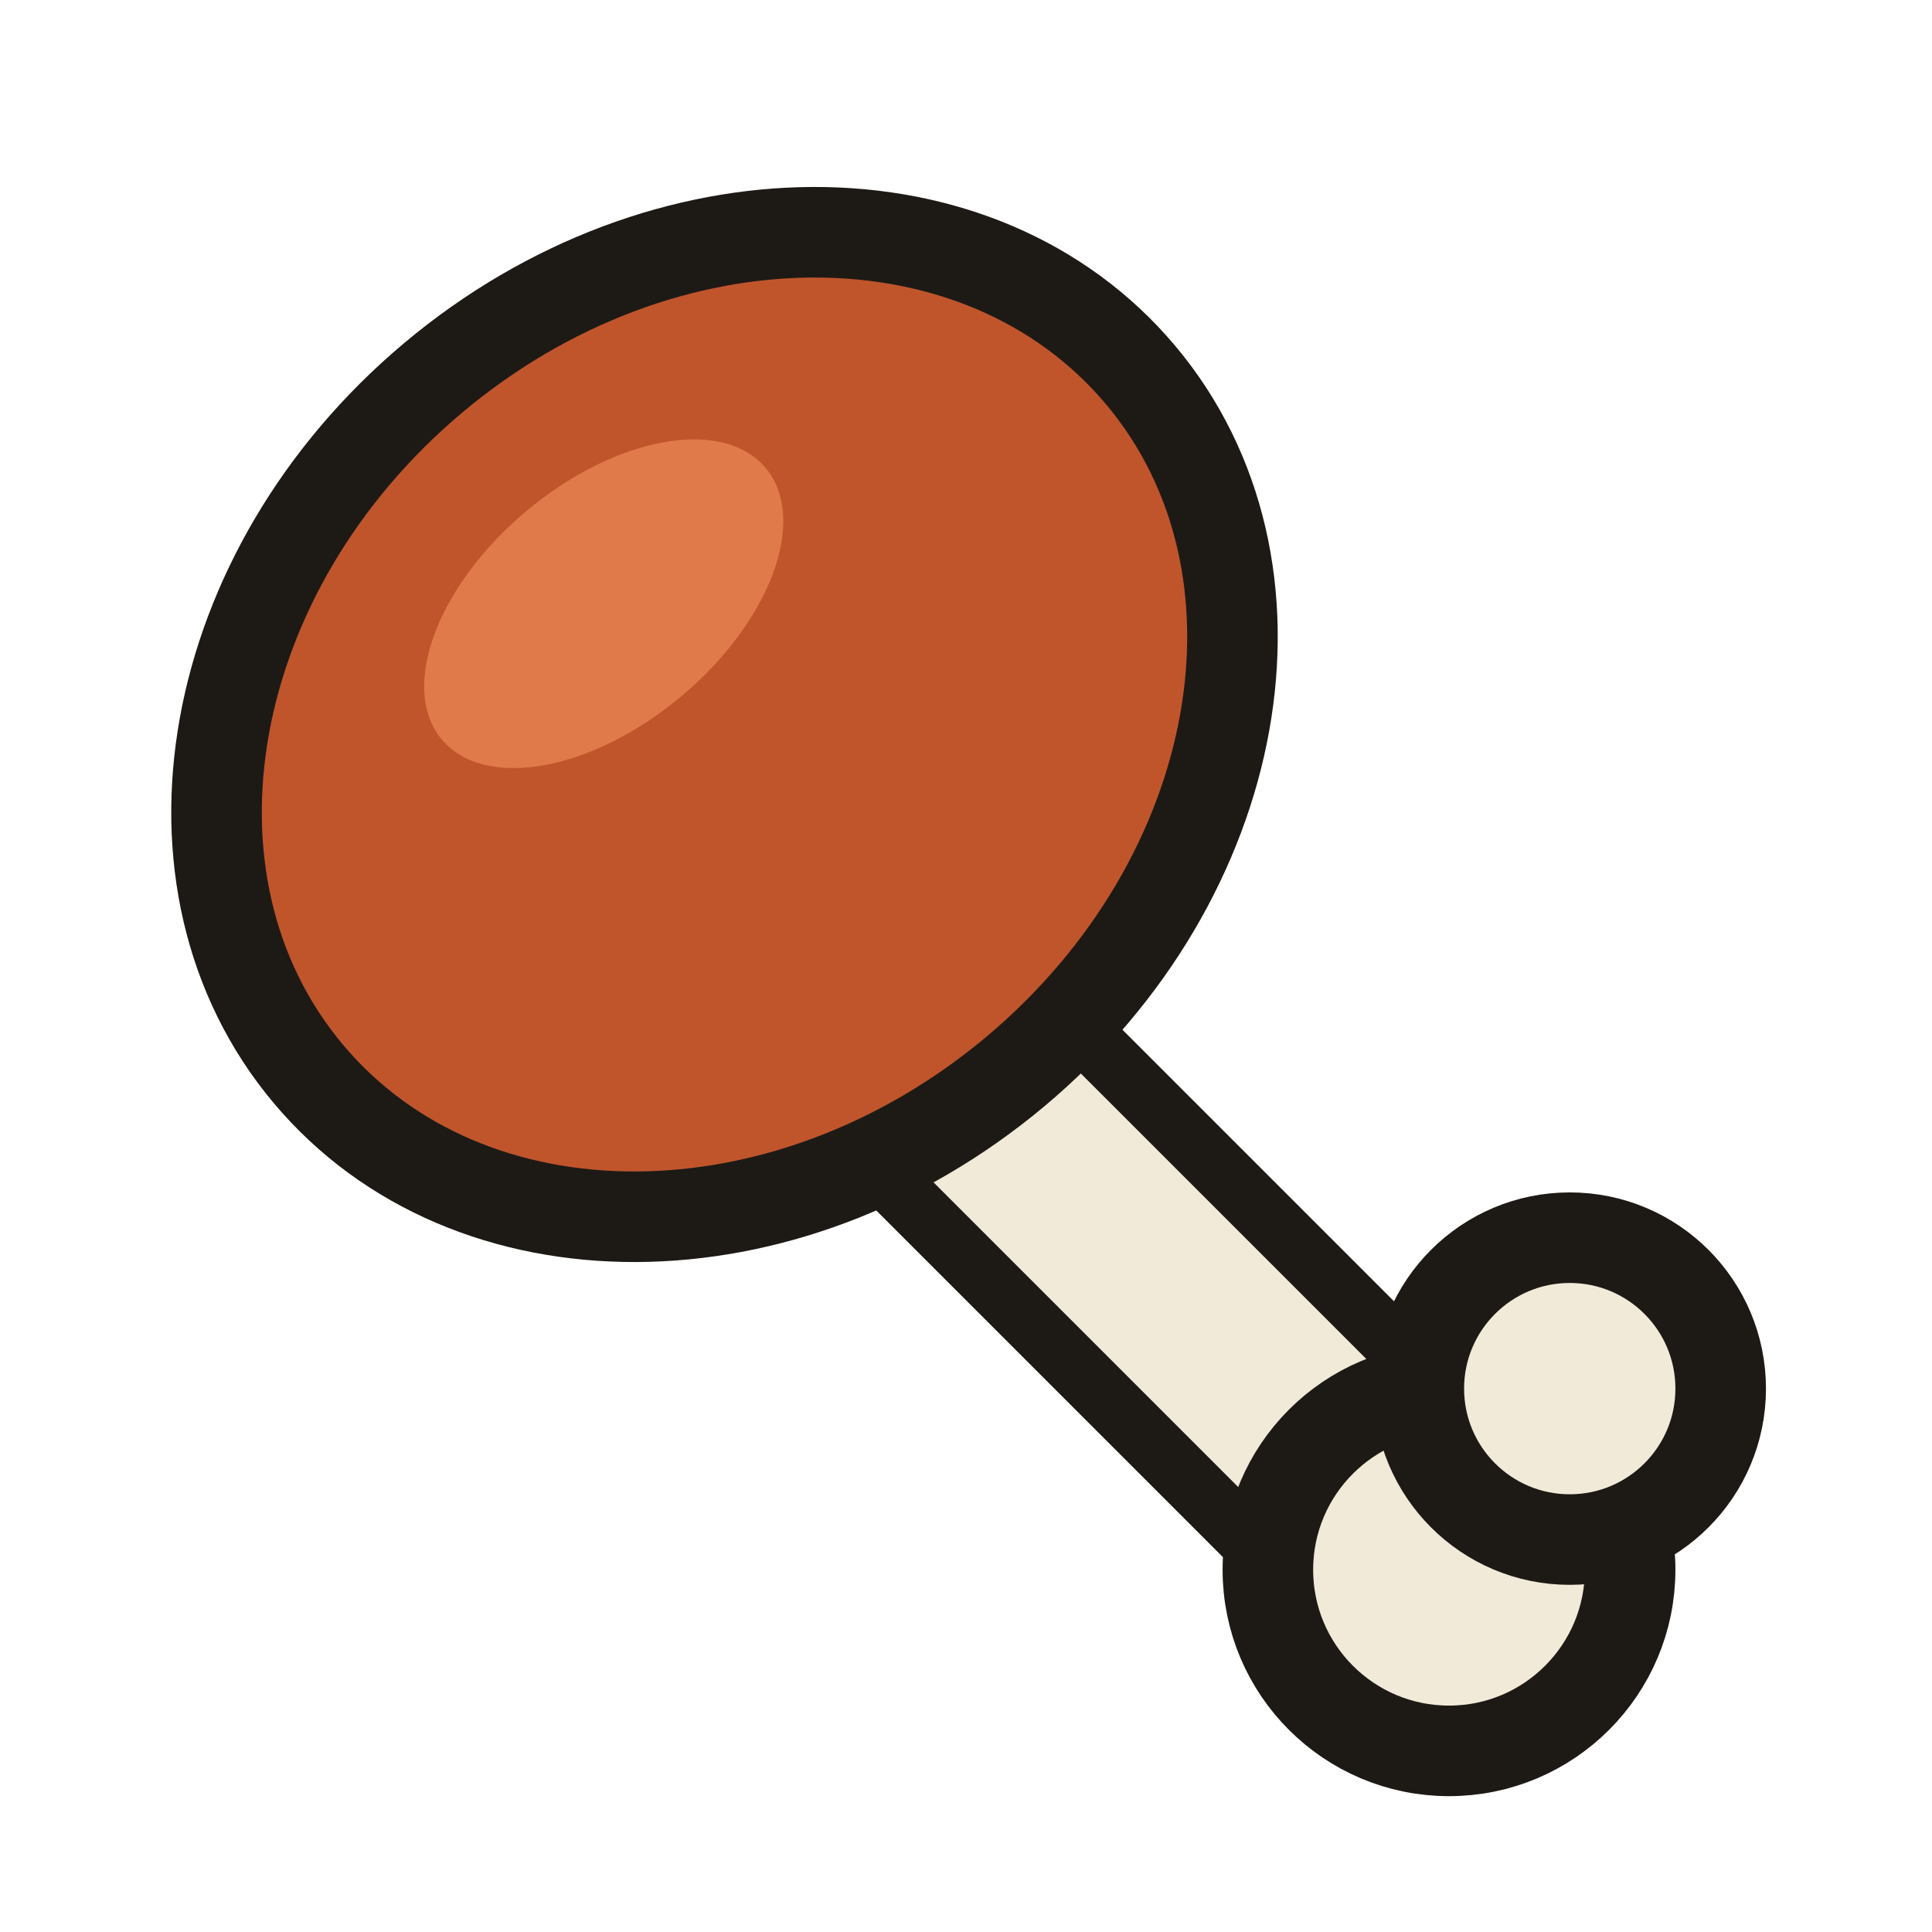
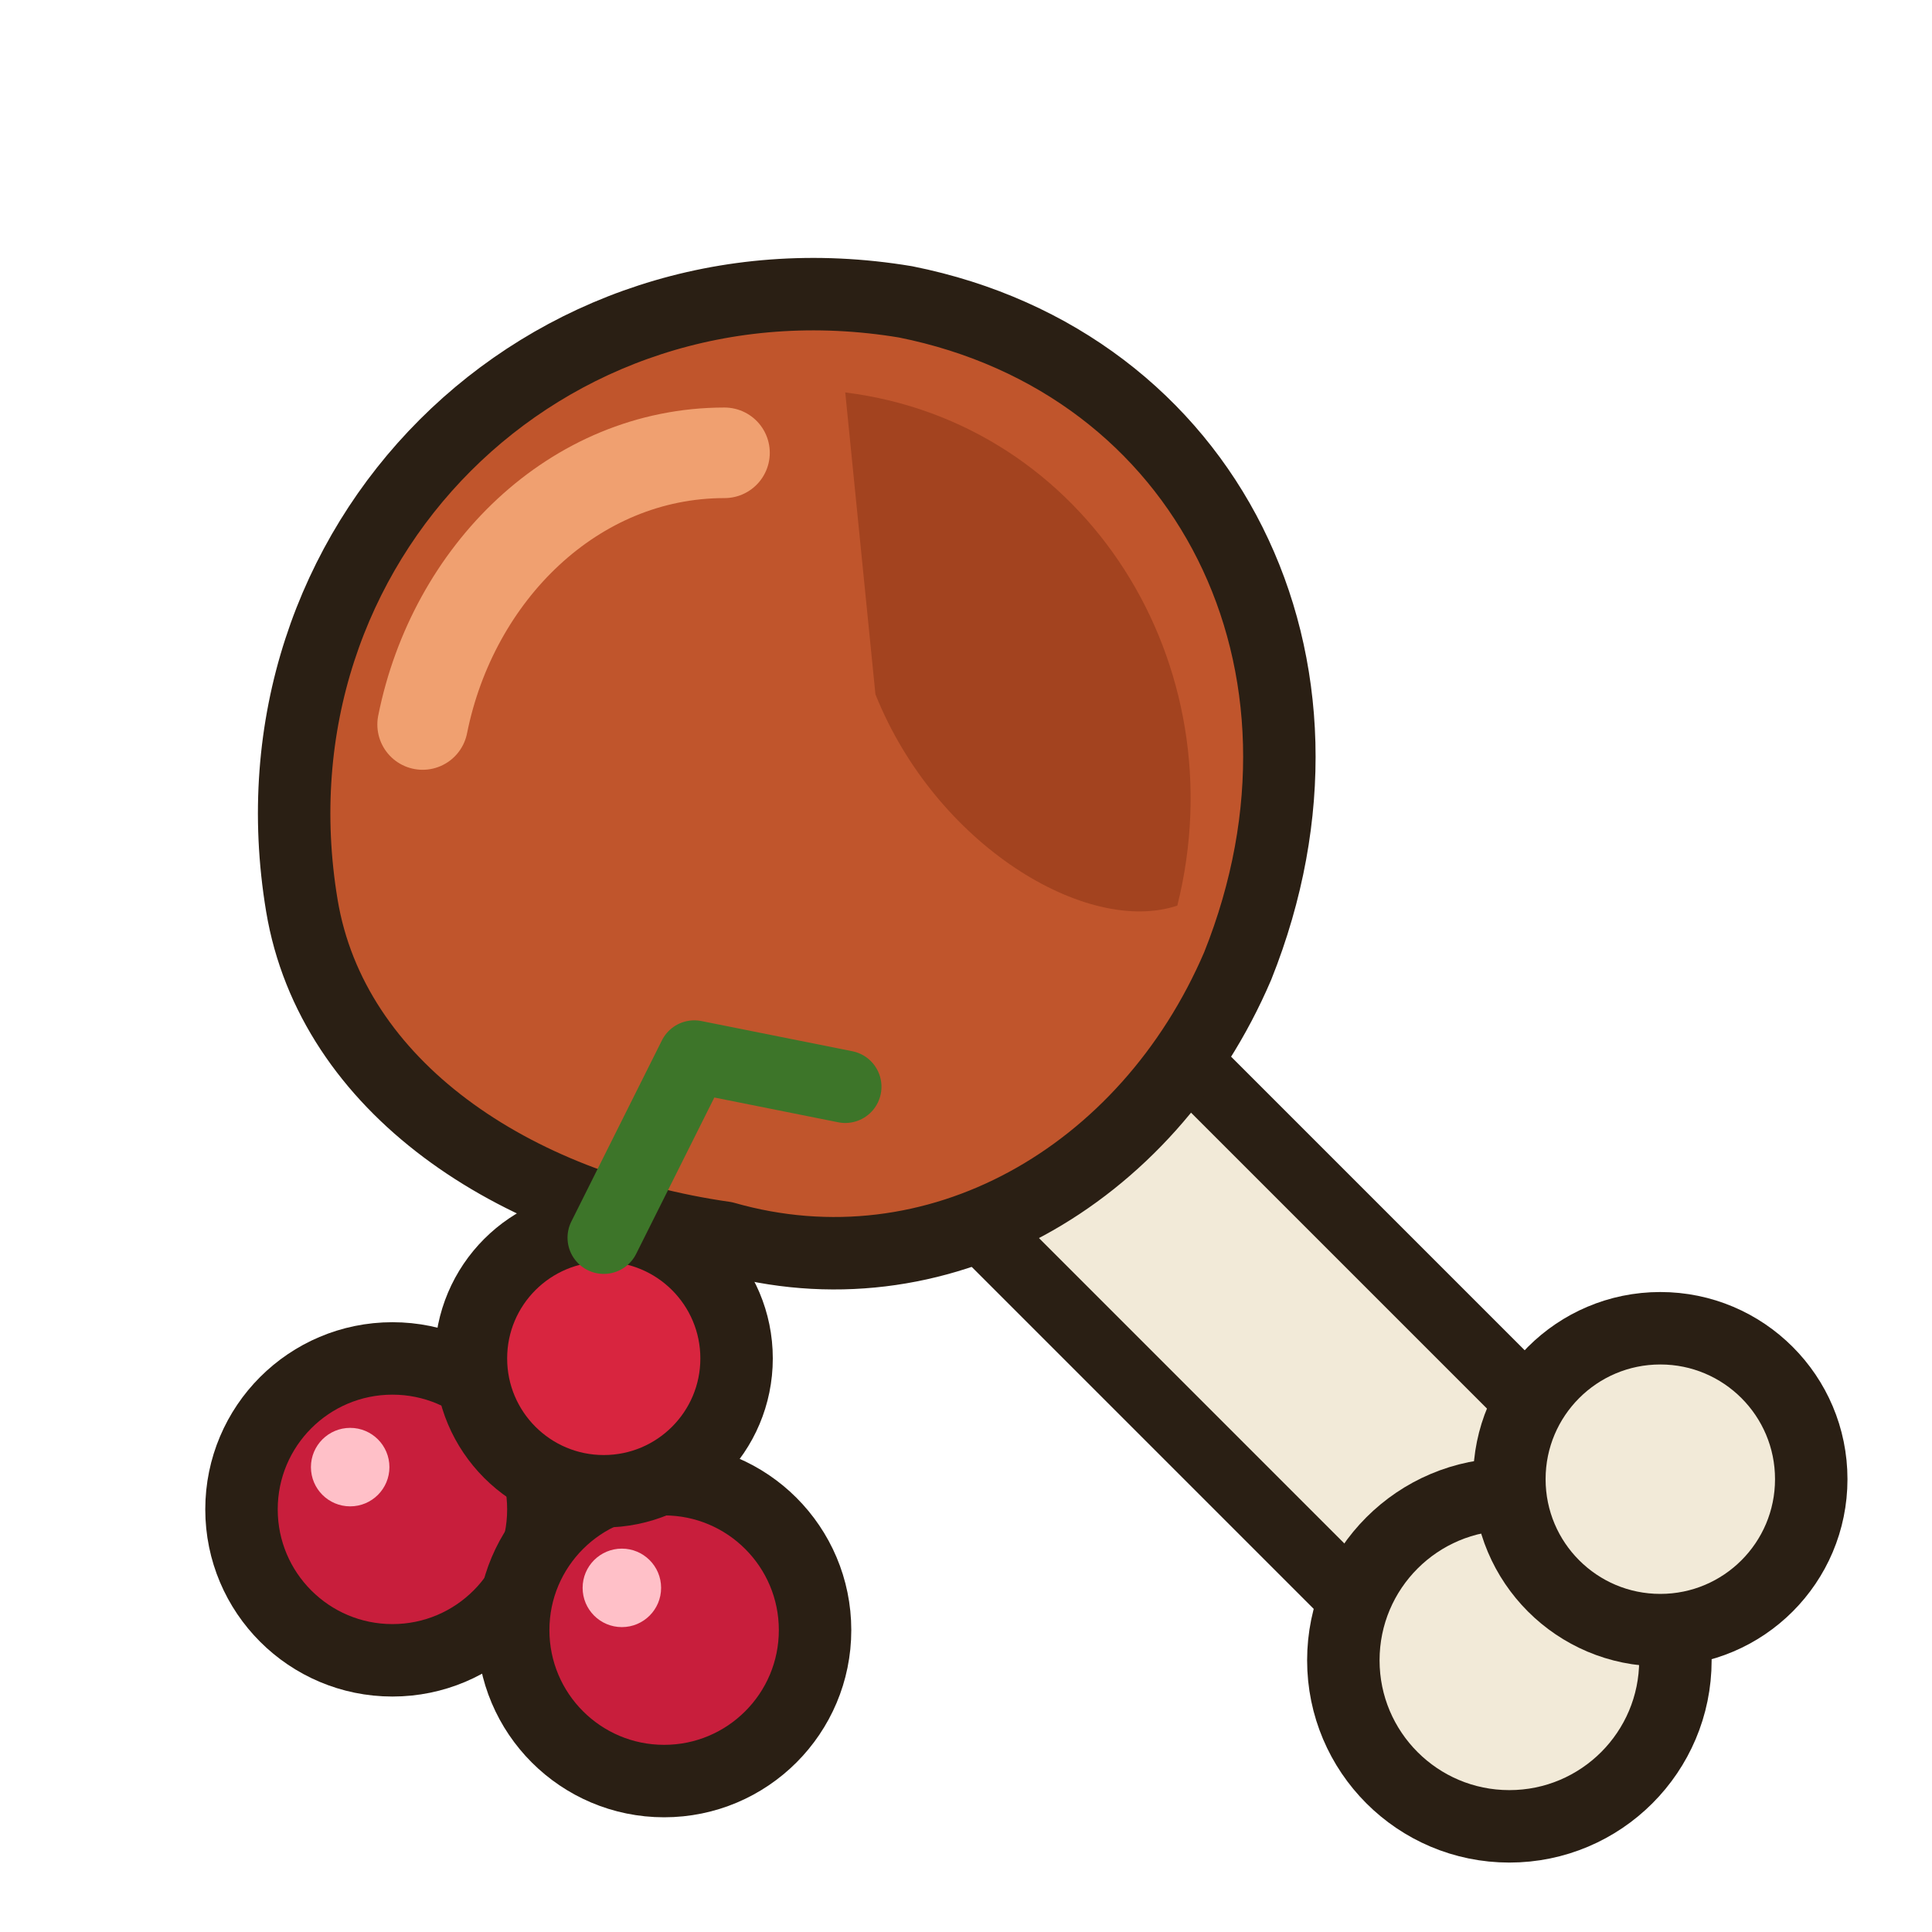
<svg xmlns="http://www.w3.org/2000/svg" width="64" height="64" viewBox="0 0 64 64">
-   <g stroke="#1d1a16" stroke-width="3" stroke-linejoin="round" stroke-linecap="round">
-     <path d="M30 34l14 14" stroke-width="10" />
-     <path d="M30 34l14 14" stroke="#f2ead8" stroke-width="6" />
-     <circle cx="48" cy="52" r="6" fill="#f2ead8" />
-     <circle cx="52" cy="46" r="5" fill="#f2ead8" />
-     <ellipse cx="24" cy="24" rx="18" ry="15" transform="rotate(-40 24 24)" fill="#c0552c" />
-     <ellipse cx="20" cy="20" rx="7" ry="4" transform="rotate(-40 20 20)" fill="#e07a4a" stroke="none" />
+   <g stroke="#2a1f14" stroke-width="2.4" stroke-linejoin="round" stroke-linecap="round">
+     <path d="M34 36l14 14" stroke-width="11" />
+     <path d="M34 36l14 14" stroke="#f2ead8" stroke-width="6.5" />
+     <circle cx="50" cy="55" r="5.5" fill="#f2ead8" />
+     <circle cx="55" cy="49" r="5" fill="#f2ead8" />
+     <path d="M10 30c-2-12 8-22 20-20 10 2 15 12 11 22-3 7-10 11-17 9-7-1-13-5-14-11z" fill="#c0552c" />
+     <path d="M28 13c8 1 13 9 11 17-3 1-8-2-10-7z" fill="#a3431f" stroke="none" />
+     <path d="M14 24c1-5 5-9 10-9" fill="none" stroke="#f0a070" stroke-width="3" />
+     <circle cx="13" cy="50" r="5" fill="#c81e3c" />
+     <circle cx="22" cy="54" r="5" fill="#c81e3c" />
+     <circle cx="20" cy="45" r="4.4" fill="#d8253f" />
+     <circle cx="11.6" cy="48.6" r="1.3" fill="#ffc0c8" stroke="none" />
+     <circle cx="20.6" cy="52.6" r="1.3" fill="#ffc0c8" stroke="none" />
+     <path d="M20 41l3-6 5 1" fill="none" stroke="#3d7529" stroke-width="2.4" />
  </g>
</svg>
